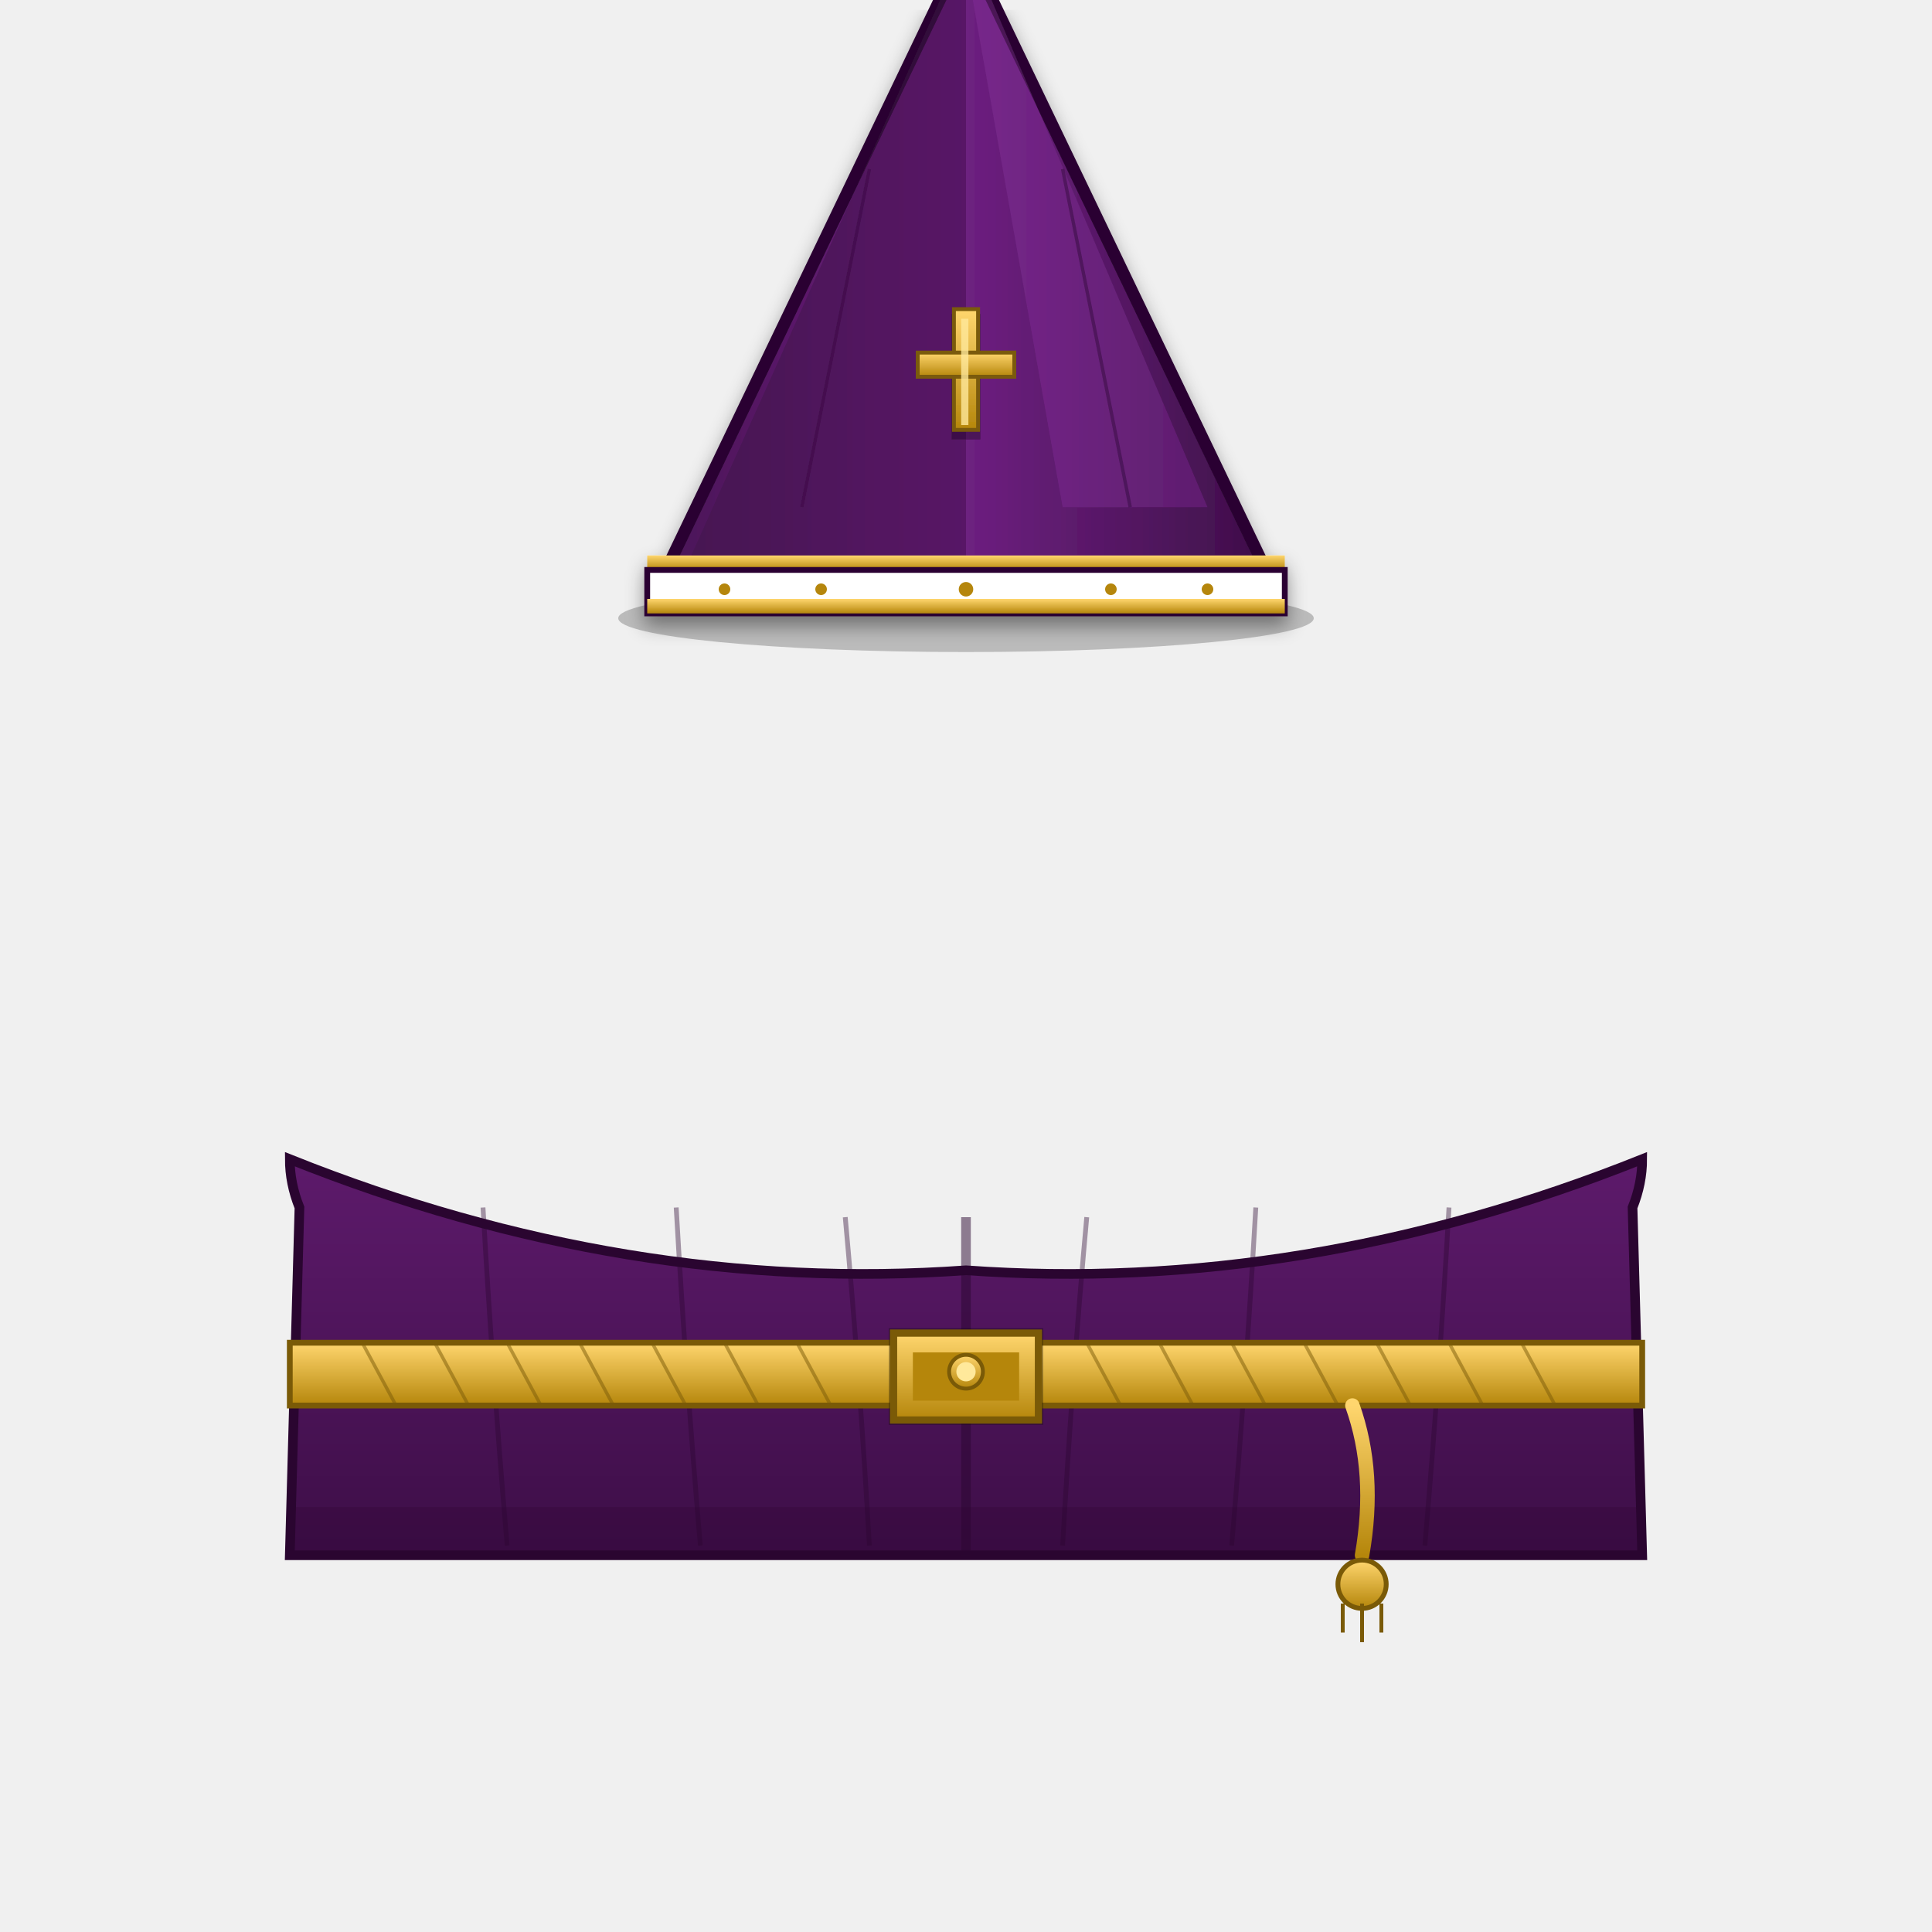
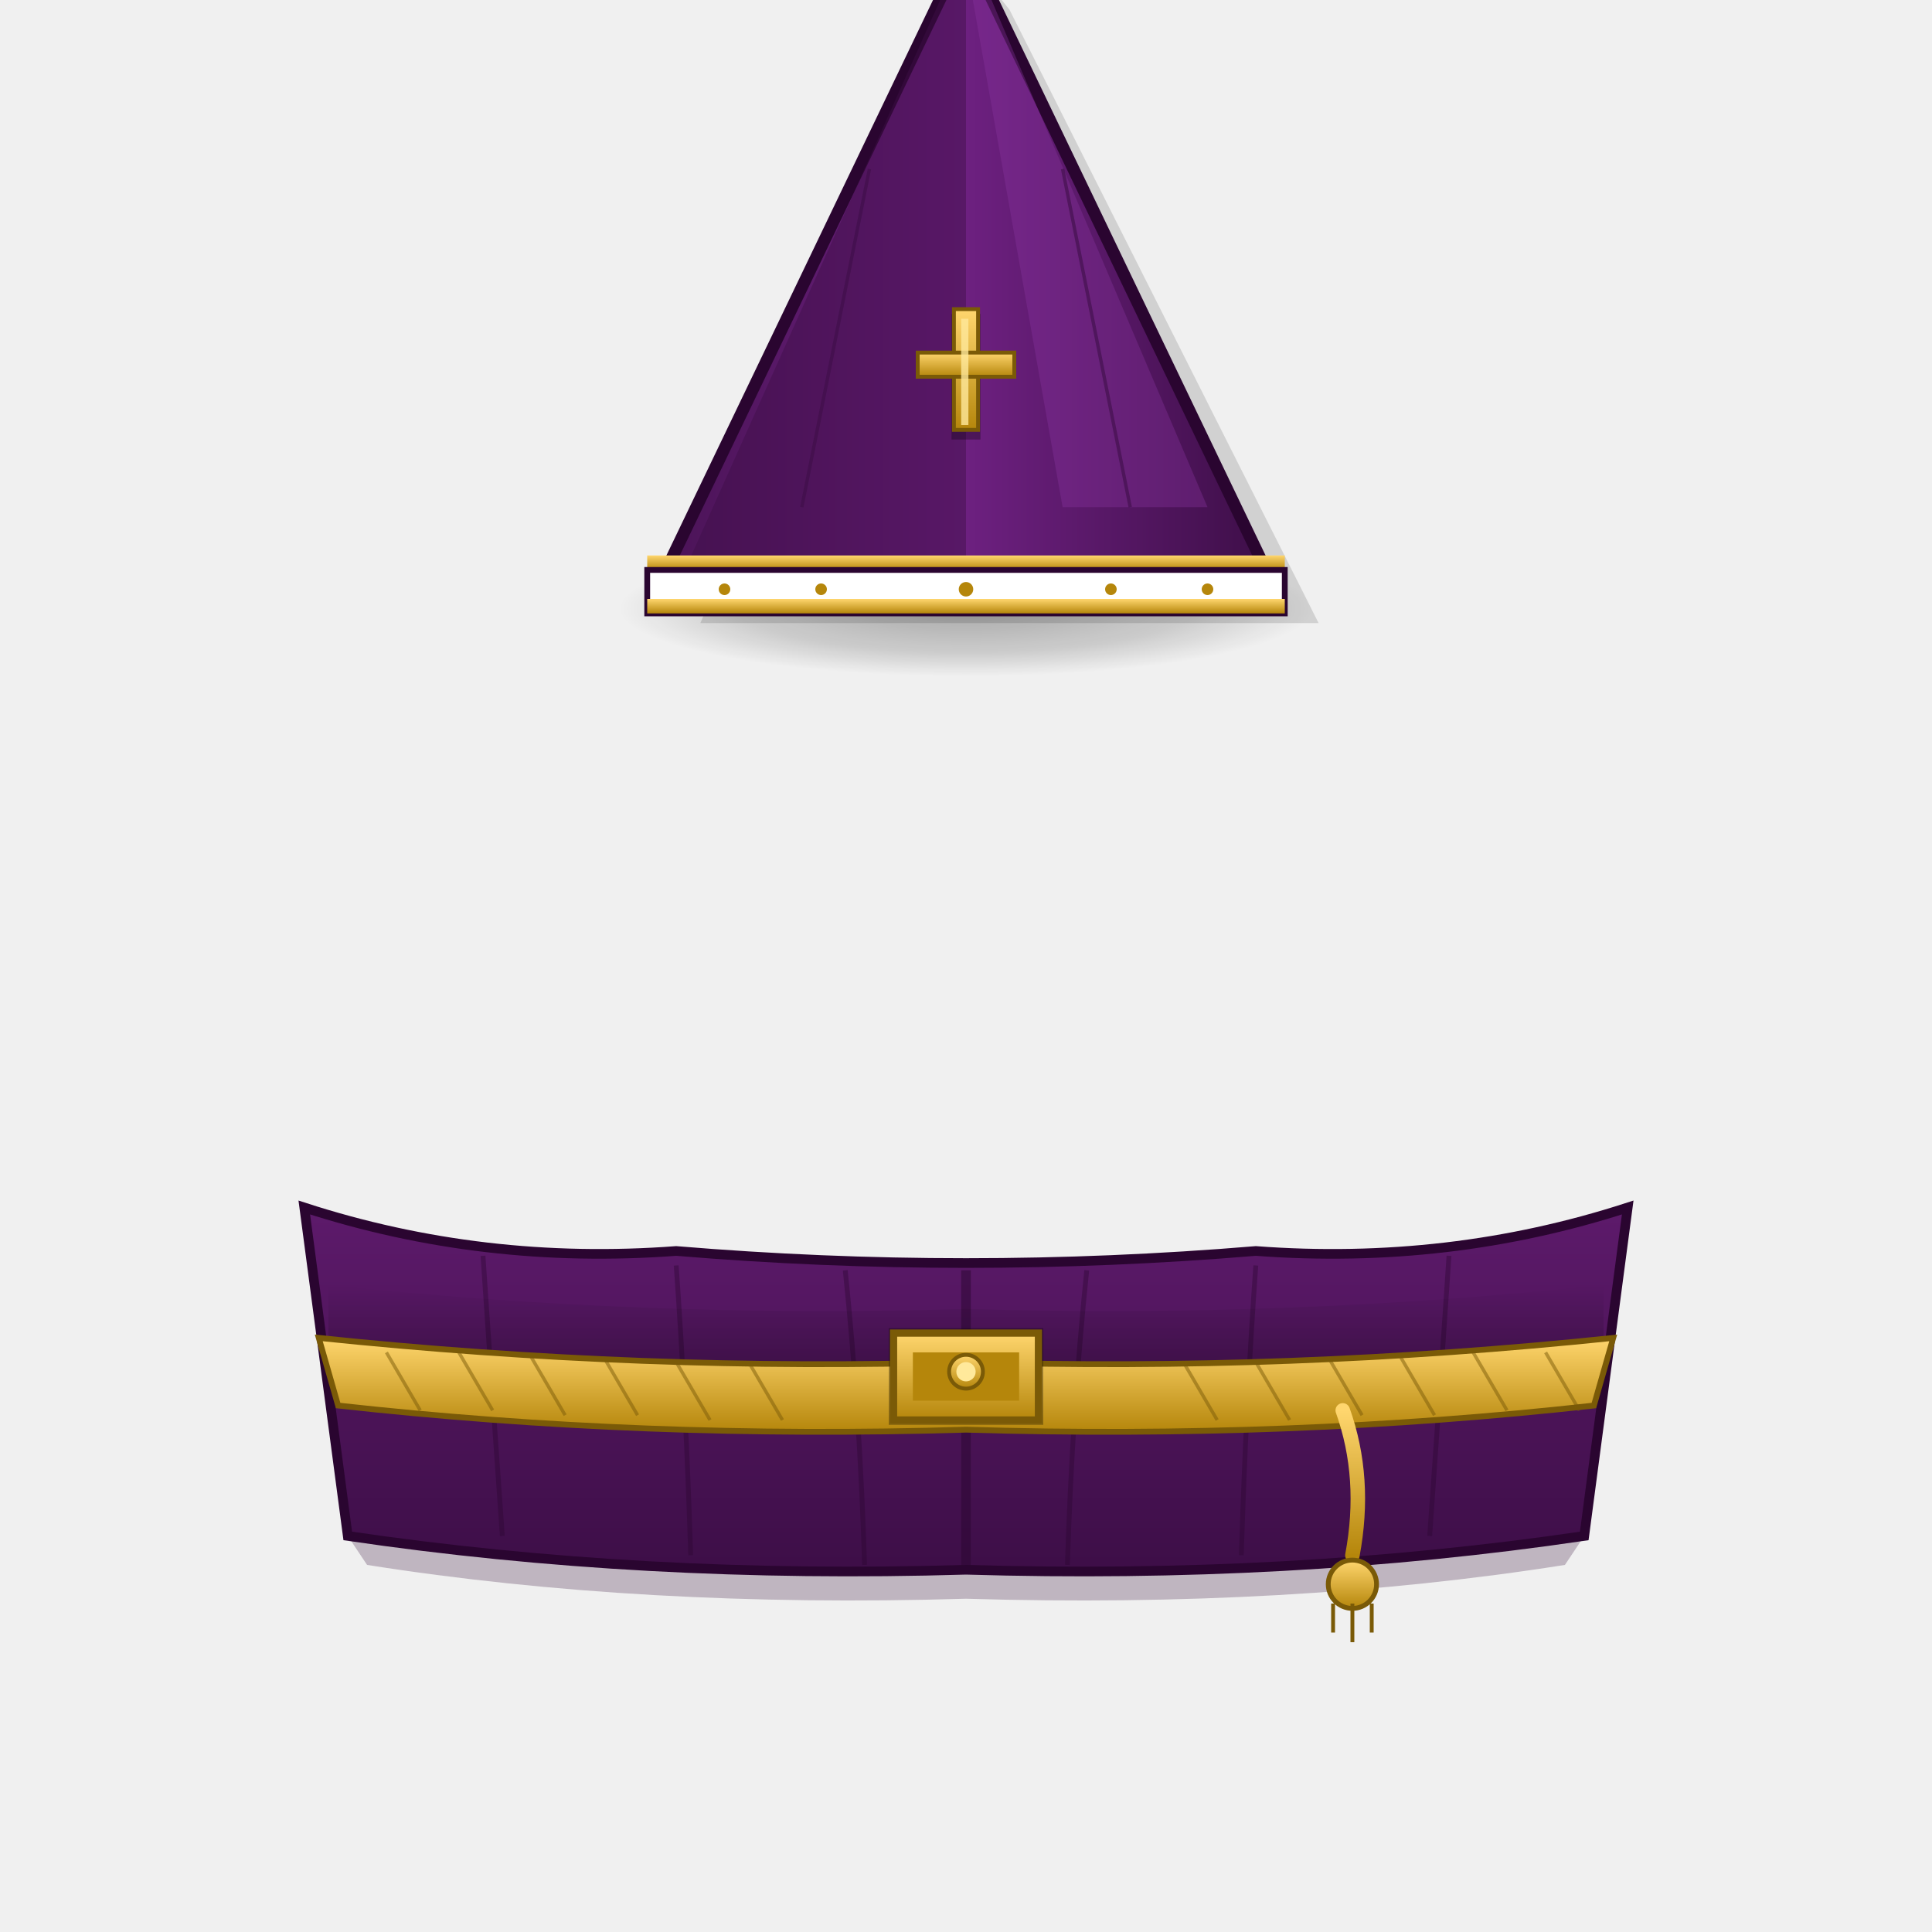
<svg xmlns="http://www.w3.org/2000/svg" viewBox="0 0 400 400" width="400" height="400">
  <defs>
-     <linearGradient id="capiroteGrad" x1="0%" y1="0%" x2="100%" y2="0%">
+     <linearGradient id="cpCapirote" x1="0" y1="0" x2="1" y2="0">
      <stop offset="0%" stop-color="#4A1356" />
      <stop offset="50%" stop-color="#6D2080" />
      <stop offset="100%" stop-color="#3D0E47" />
    </linearGradient>
-     <linearGradient id="tunicaGrad" x1="0%" y1="0%" x2="0%" y2="100%">
+     <linearGradient id="cpTunica" x1="0" y1="0" x2="0" y2="1">
      <stop offset="0%" stop-color="#5D1A6B" />
      <stop offset="60%" stop-color="#4A1356" />
      <stop offset="100%" stop-color="#3D0E47" />
    </linearGradient>
-     <linearGradient id="goldGrad" x1="0%" y1="0%" x2="0%" y2="100%">
+     <linearGradient id="cpGold" x1="0" y1="0" x2="0" y2="1">
      <stop offset="0%" stop-color="#FFD66E" />
      <stop offset="100%" stop-color="#B5860B" />
    </linearGradient>
-     <filter id="capiroteShadow">
-       <feGaussianBlur in="SourceAlpha" stdDeviation="2" />
-       <feOffset dx="0" dy="2" result="offsetblur" />
-       <feComponentTransfer>
-         <feFuncA type="linear" slope="0.4" />
-       </feComponentTransfer>
-       <feMerge>
-         <feMergeNode />
-         <feMergeNode in="SourceGraphic" />
-       </feMerge>
-     </filter>
+     <radialGradient id="cpContact" cx="50%" cy="50%" r="50%">
+       <stop offset="0%" stop-color="#000000" stop-opacity="0.30" />
+       <stop offset="65%" stop-color="#000000" stop-opacity="0.15" />
+       <stop offset="100%" stop-color="#000000" stop-opacity="0" />
+     </radialGradient>
+     <linearGradient id="cpAO" x1="0" y1="0" x2="0" y2="1">
+       <stop offset="0%" stop-color="#000000" stop-opacity="0" />
+       <stop offset="100%" stop-color="#000000" stop-opacity="0.22" />
+     </linearGradient>
  </defs>
-   <ellipse cx="200" cy="128" rx="72" ry="7" fill="#000" opacity="0.22" />
-   <g filter="url(#capiroteShadow)">
-     <path d="M 200 -8              Q 202 -8 204 -3              L 264 122              L 136 122              L 196 -3              Q 198 -8 200 -8 Z" fill="url(#capiroteGrad)" stroke="#2A0530" stroke-width="2.5" />
+   <ellipse cx="200" cy="126" rx="72" ry="14" fill="url(#cpContact)" />
+   <g>
+     <path d="M 200 -8 L 204 -3 L 268 124 L 140 124 L 196 -3 Z" fill="#000000" opacity="0.13" transform="translate(5,5)" />
+     <path d="M 200 -8 Q 202 -8 204 -3 L 264 122 L 136 122 L 196 -3 Q 198 -8 200 -8 Z" fill="url(#cpCapirote)" stroke="#2A0530" stroke-width="2.5" />
    <path d="M 200 -8 L 196 -3 L 140 122 L 200 122 Z" fill="#3D0E47" opacity="0.45" />
    <path d="M 200 -8 L 204 -3 L 250 105 L 220 105 Z" fill="#8A35A0" opacity="0.35" />
    <line x1="180" y1="35" x2="166" y2="105" stroke="#3D0E47" stroke-width="0.7" opacity="0.6" />
    <line x1="220" y1="35" x2="234" y2="105" stroke="#3D0E47" stroke-width="0.7" opacity="0.6" />
-     <rect x="134" y="115" width="132" height="3" fill="url(#goldGrad)" />
+     <rect x="134" y="115" width="132" height="3" fill="url(#cpGold)" />
    <rect x="134" y="118" width="132" height="9" fill="#FFFFFF" stroke="#2A0530" stroke-width="1.2" />
-     <rect x="134" y="124" width="132" height="3" fill="url(#goldGrad)" />
+     <rect x="134" y="124" width="132" height="3" fill="url(#cpGold)" />
    <g fill="#B5860B">
      <circle cx="150" cy="122" r="1.2" />
      <circle cx="170" cy="122" r="1.2" />
      <circle cx="200" cy="122" r="1.5" />
      <circle cx="230" cy="122" r="1.2" />
      <circle cx="250" cy="122" r="1.2" />
    </g>
    <g transform="translate(200, 78)">
-       <rect x="-3" y="-13" width="6" height="26" fill="#000" opacity="0.3" />
-       <rect x="-2.5" y="-14" width="5" height="25" fill="url(#goldGrad)" stroke="#7A5A07" stroke-width="0.8" />
-       <rect x="-10" y="-5" width="20" height="5" fill="url(#goldGrad)" stroke="#7A5A07" stroke-width="0.8" />
+       <rect x="-3" y="-13" width="6" height="26" fill="#000000" opacity="0.3" />
+       <rect x="-2.5" y="-14" width="5" height="25" fill="url(#cpGold)" stroke="#7A5A07" stroke-width="0.8" />
+       <rect x="-10" y="-5" width="20" height="5" fill="url(#cpGold)" stroke="#7A5A07" stroke-width="0.8" />
      <rect x="-1" y="-12" width="1.5" height="22" fill="#FFE99B" opacity="0.8" />
    </g>
  </g>
  <g>
-     <path d="M 60 240              Q 60 245 62 250              L 60 322              L 340 322              L 338 250              Q 340 245 340 240              Q 270 268 200 263              Q 130 268 60 240 Z" fill="url(#tunicaGrad)" stroke="#2A0530" stroke-width="2" />
+     <path d="M 63 250 Q 100 262 140 259 Q 200 264 260 259 Q 300 262 337 250              L 328 318 Q 267 327 200 325 Q 133 327 72 318 Z" fill="url(#cpTunica)" stroke="#2A0530" stroke-width="2" />
    <g stroke="#2A0530" stroke-width="1" opacity="0.4" fill="none">
-       <path d="M 100 250 Q 102 285 105 320" />
-       <path d="M 140 250 Q 142 285 145 320" />
-       <path d="M 175 252 Q 178 285 180 320" />
-       <path d="M 225 252 Q 222 285 220 320" />
-       <path d="M 260 250 Q 258 285 255 320" />
-       <path d="M 300 250 Q 298 285 295 320" />
+       <path d="M 100 260 Q 102 290 104 318" />
+       <path d="M 140 262 Q 142 290 143 322" />
+       <path d="M 175 263 Q 178 292 179 324" />
+       <path d="M 225 263 Q 222 292 221 324" />
+       <path d="M 260 262 Q 258 290 257 322" />
+       <path d="M 300 260 Q 298 290 296 318" />
    </g>
-     <path d="M 200 252 L 200 322" stroke="#2A0530" stroke-width="2" opacity="0.5" />
-     <rect x="60" y="312" width="280" height="10" fill="#2A0530" opacity="0.25" />
-     <rect x="60" y="278" width="280" height="13" fill="url(#goldGrad)" stroke="#7A5A07" stroke-width="1.2" />
+     <path d="M 200 263 L 200 325" stroke="#2A0530" stroke-width="2" opacity="0.5" />
+     <path d="M 72 318 Q 133 327 200 325 Q 267 327 328 318              L 324 324 Q 267 333 200 331 Q 133 333 76 324 Z" fill="#2A0530" opacity="0.25" />
+     <path d="M 68 266 Q 133 273 200 271 Q 267 273 332 266              L 332 278 Q 267 285 200 283 Q 133 285 68 278 Z" fill="url(#cpAO)" />
+     <path d="M 66 277 Q 133 284 200 282 Q 267 284 334 277              L 330 291 Q 267 298 200 296 Q 133 298 70 291 Z" fill="url(#cpGold)" stroke="#7A5A07" stroke-width="1.2" />
    <g stroke="#7A5A07" stroke-width="0.7" opacity="0.5" fill="none">
-       <line x1="75" y1="278" x2="82" y2="291" />
-       <line x1="90" y1="278" x2="97" y2="291" />
-       <line x1="105" y1="278" x2="112" y2="291" />
-       <line x1="120" y1="278" x2="127" y2="291" />
-       <line x1="135" y1="278" x2="142" y2="291" />
-       <line x1="150" y1="278" x2="157" y2="291" />
-       <line x1="165" y1="278" x2="172" y2="291" />
-       <line x1="225" y1="278" x2="232" y2="291" />
-       <line x1="240" y1="278" x2="247" y2="291" />
-       <line x1="255" y1="278" x2="262" y2="291" />
-       <line x1="270" y1="278" x2="277" y2="291" />
-       <line x1="285" y1="278" x2="292" y2="291" />
-       <line x1="300" y1="278" x2="307" y2="291" />
-       <line x1="315" y1="278" x2="322" y2="291" />
+       <path d="M 80 280 l 7 12" />
+       <path d="M 95 280 l 7 12" />
+       <path d="M 110 281 l 7 12" />
+       <path d="M 125 281 l 7 12" />
+       <path d="M 140 282 l 7 12" />
+       <path d="M 155 282 l 7 12" />
+       <path d="M 245 282 l 7 12" />
+       <path d="M 260 282 l 7 12" />
+       <path d="M 275 281 l 7 12" />
+       <path d="M 290 281 l 7 12" />
+       <path d="M 305 280 l 7 12" />
+       <path d="M 320 280 l 7 12" />
    </g>
    <g transform="translate(200, 284)">
-       <rect x="-16" y="-9" width="32" height="20" fill="#000" opacity="0.3" />
-       <rect x="-15" y="-8" width="30" height="18" fill="url(#goldGrad)" stroke="#7A5A07" stroke-width="1.5" />
+       <rect x="-16" y="-9" width="32" height="20" fill="#000000" opacity="0.3" />
+       <rect x="-15" y="-8" width="30" height="18" fill="url(#cpGold)" stroke="#7A5A07" stroke-width="1.5" />
      <rect x="-11" y="-4" width="22" height="10" fill="#B5860B" />
-       <circle r="3.5" fill="url(#goldGrad)" stroke="#7A5A07" stroke-width="0.8" />
+       <circle r="3.5" fill="url(#cpGold)" stroke="#7A5A07" stroke-width="0.8" />
      <circle r="2" fill="#FFE99B" />
    </g>
    <g>
-       <path d="M 280 291 Q 285 305 282 322" stroke="url(#goldGrad)" stroke-width="3" fill="none" stroke-linecap="round" />
-       <circle cx="282" cy="328" r="5" fill="url(#goldGrad)" stroke="#7A5A07" stroke-width="1" />
-       <line x1="278" y1="332" x2="278" y2="338" stroke="#7A5A07" stroke-width="0.8" />
-       <line x1="282" y1="332" x2="282" y2="340" stroke="#7A5A07" stroke-width="0.8" />
-       <line x1="286" y1="332" x2="286" y2="338" stroke="#7A5A07" stroke-width="0.8" />
+       <path d="M 278 292 Q 283 306 280 322" stroke="url(#cpGold)" stroke-width="3" fill="none" stroke-linecap="round" />
+       <circle cx="280" cy="328" r="5" fill="url(#cpGold)" stroke="#7A5A07" stroke-width="1" />
+       <line x1="276" y1="332" x2="276" y2="338" stroke="#7A5A07" stroke-width="0.8" />
+       <line x1="280" y1="332" x2="280" y2="340" stroke="#7A5A07" stroke-width="0.8" />
+       <line x1="284" y1="332" x2="284" y2="338" stroke="#7A5A07" stroke-width="0.8" />
    </g>
  </g>
</svg>
